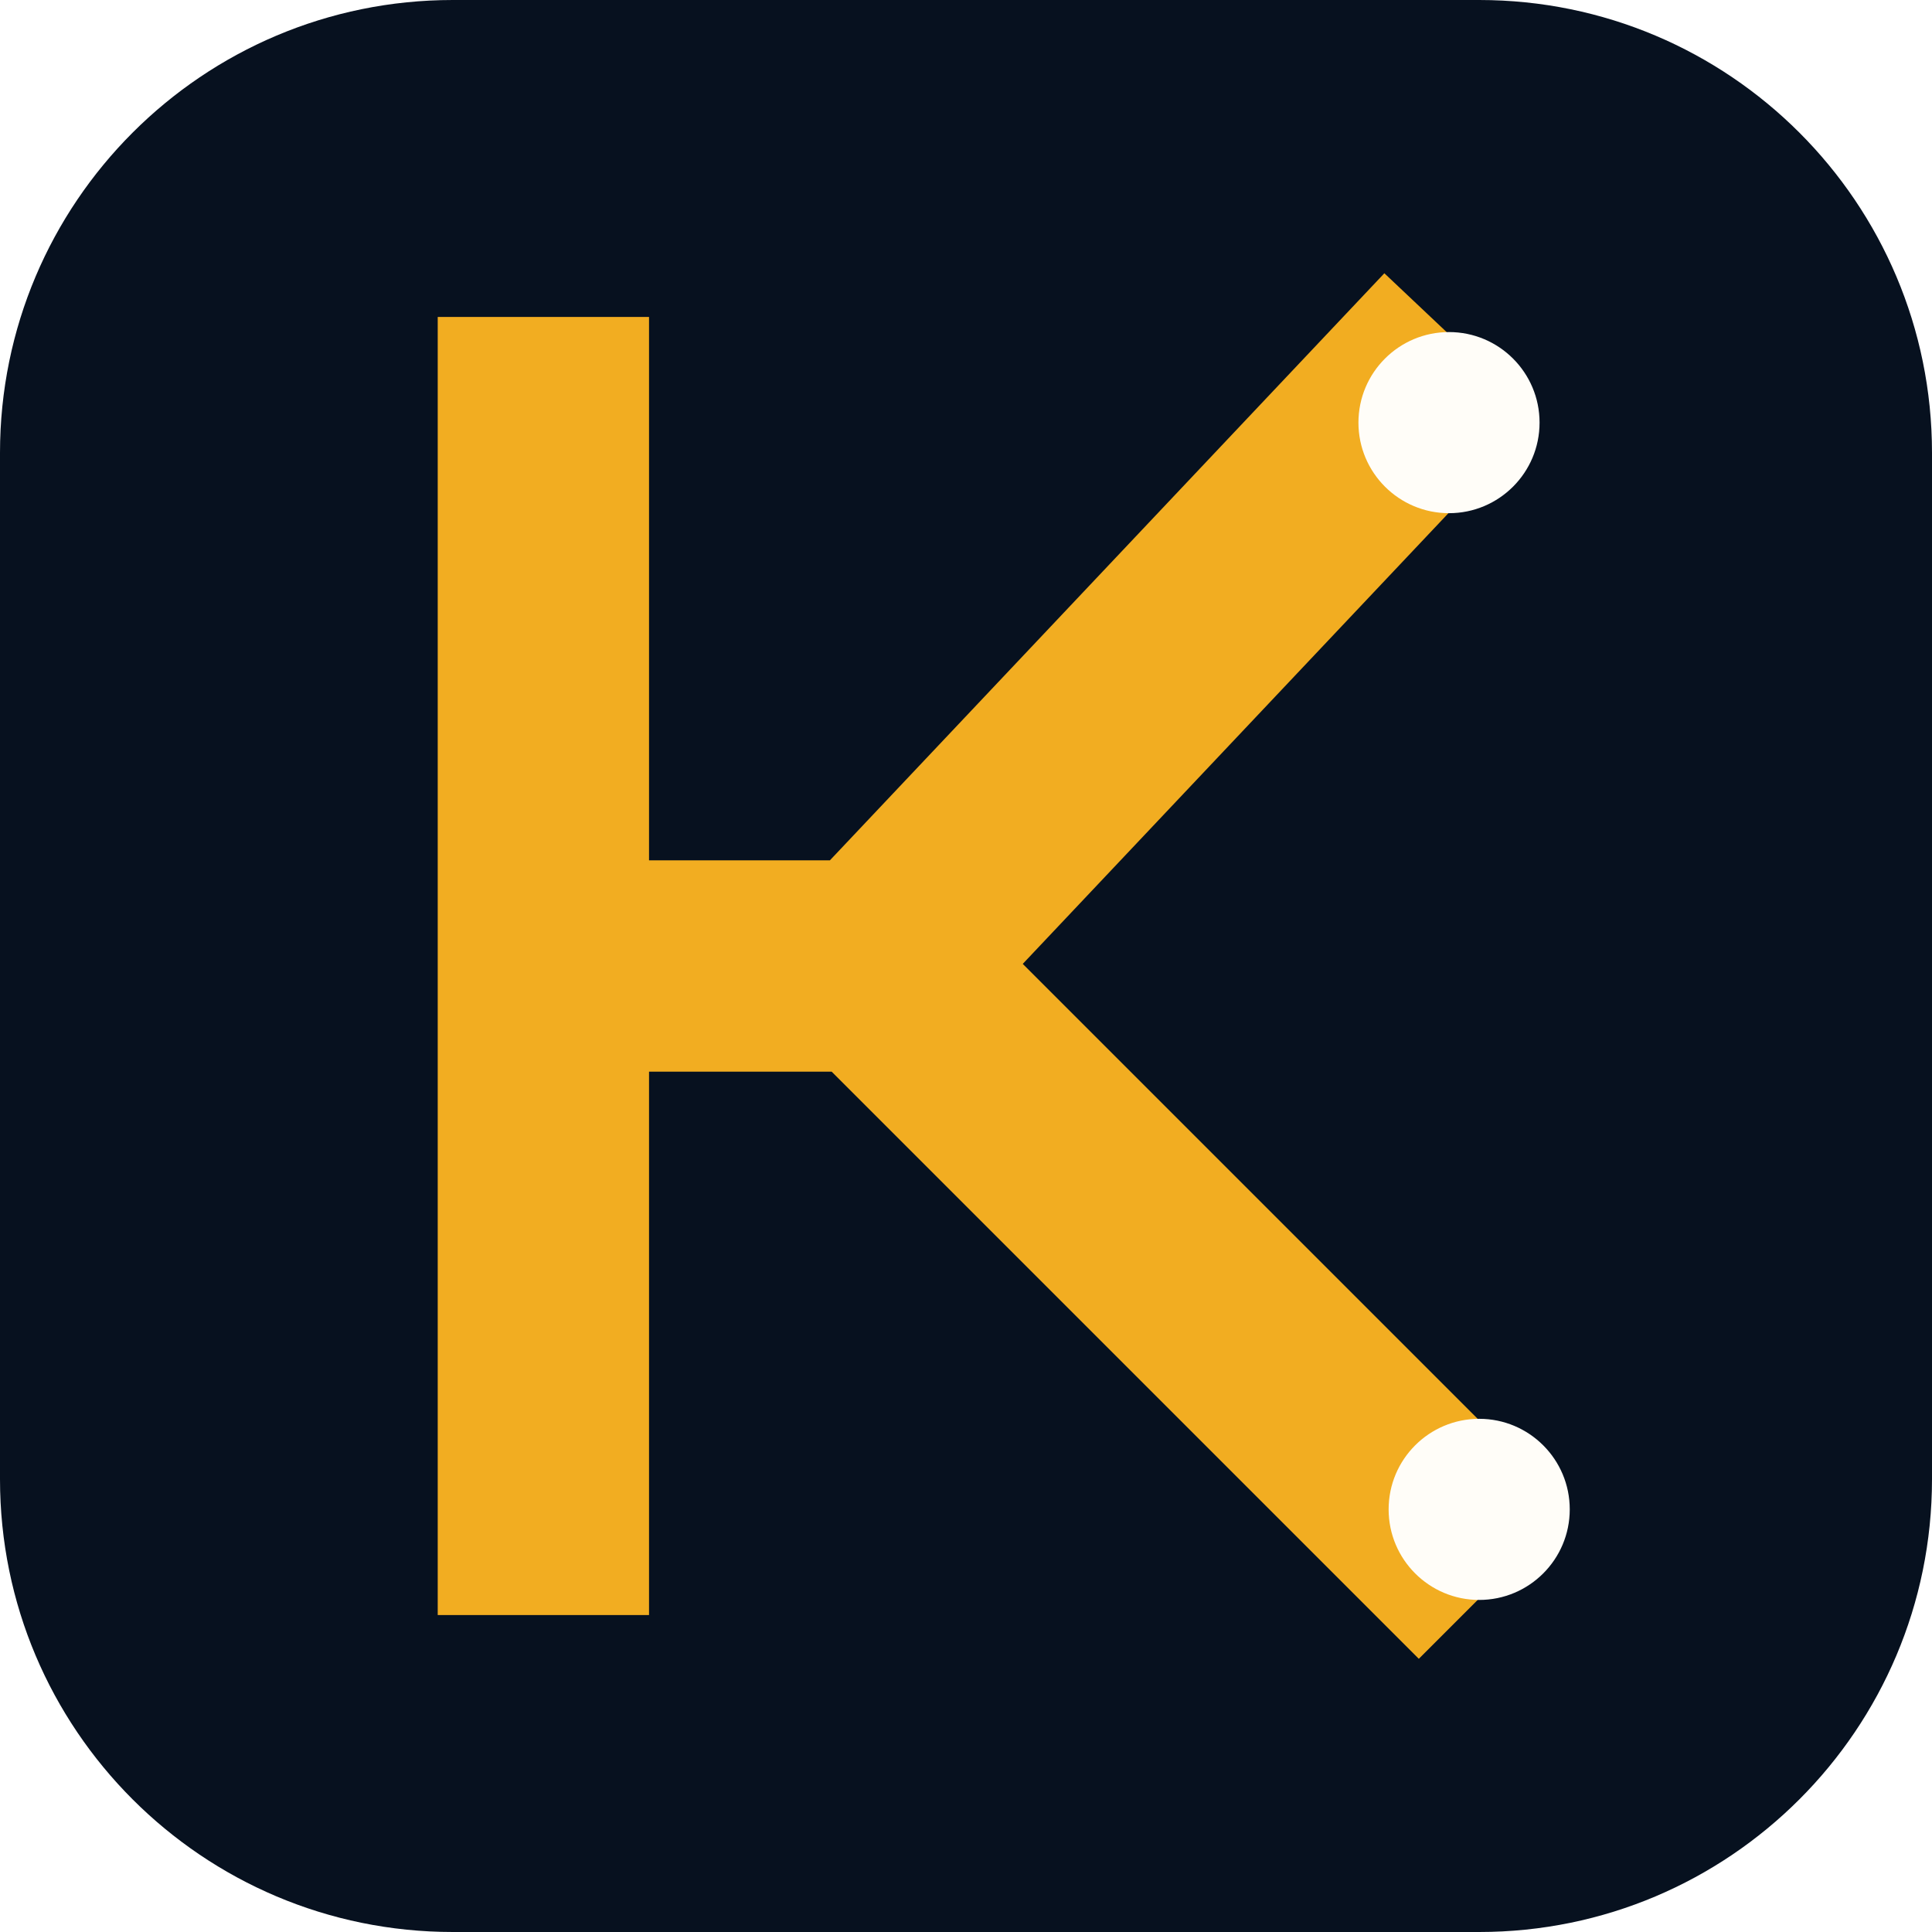
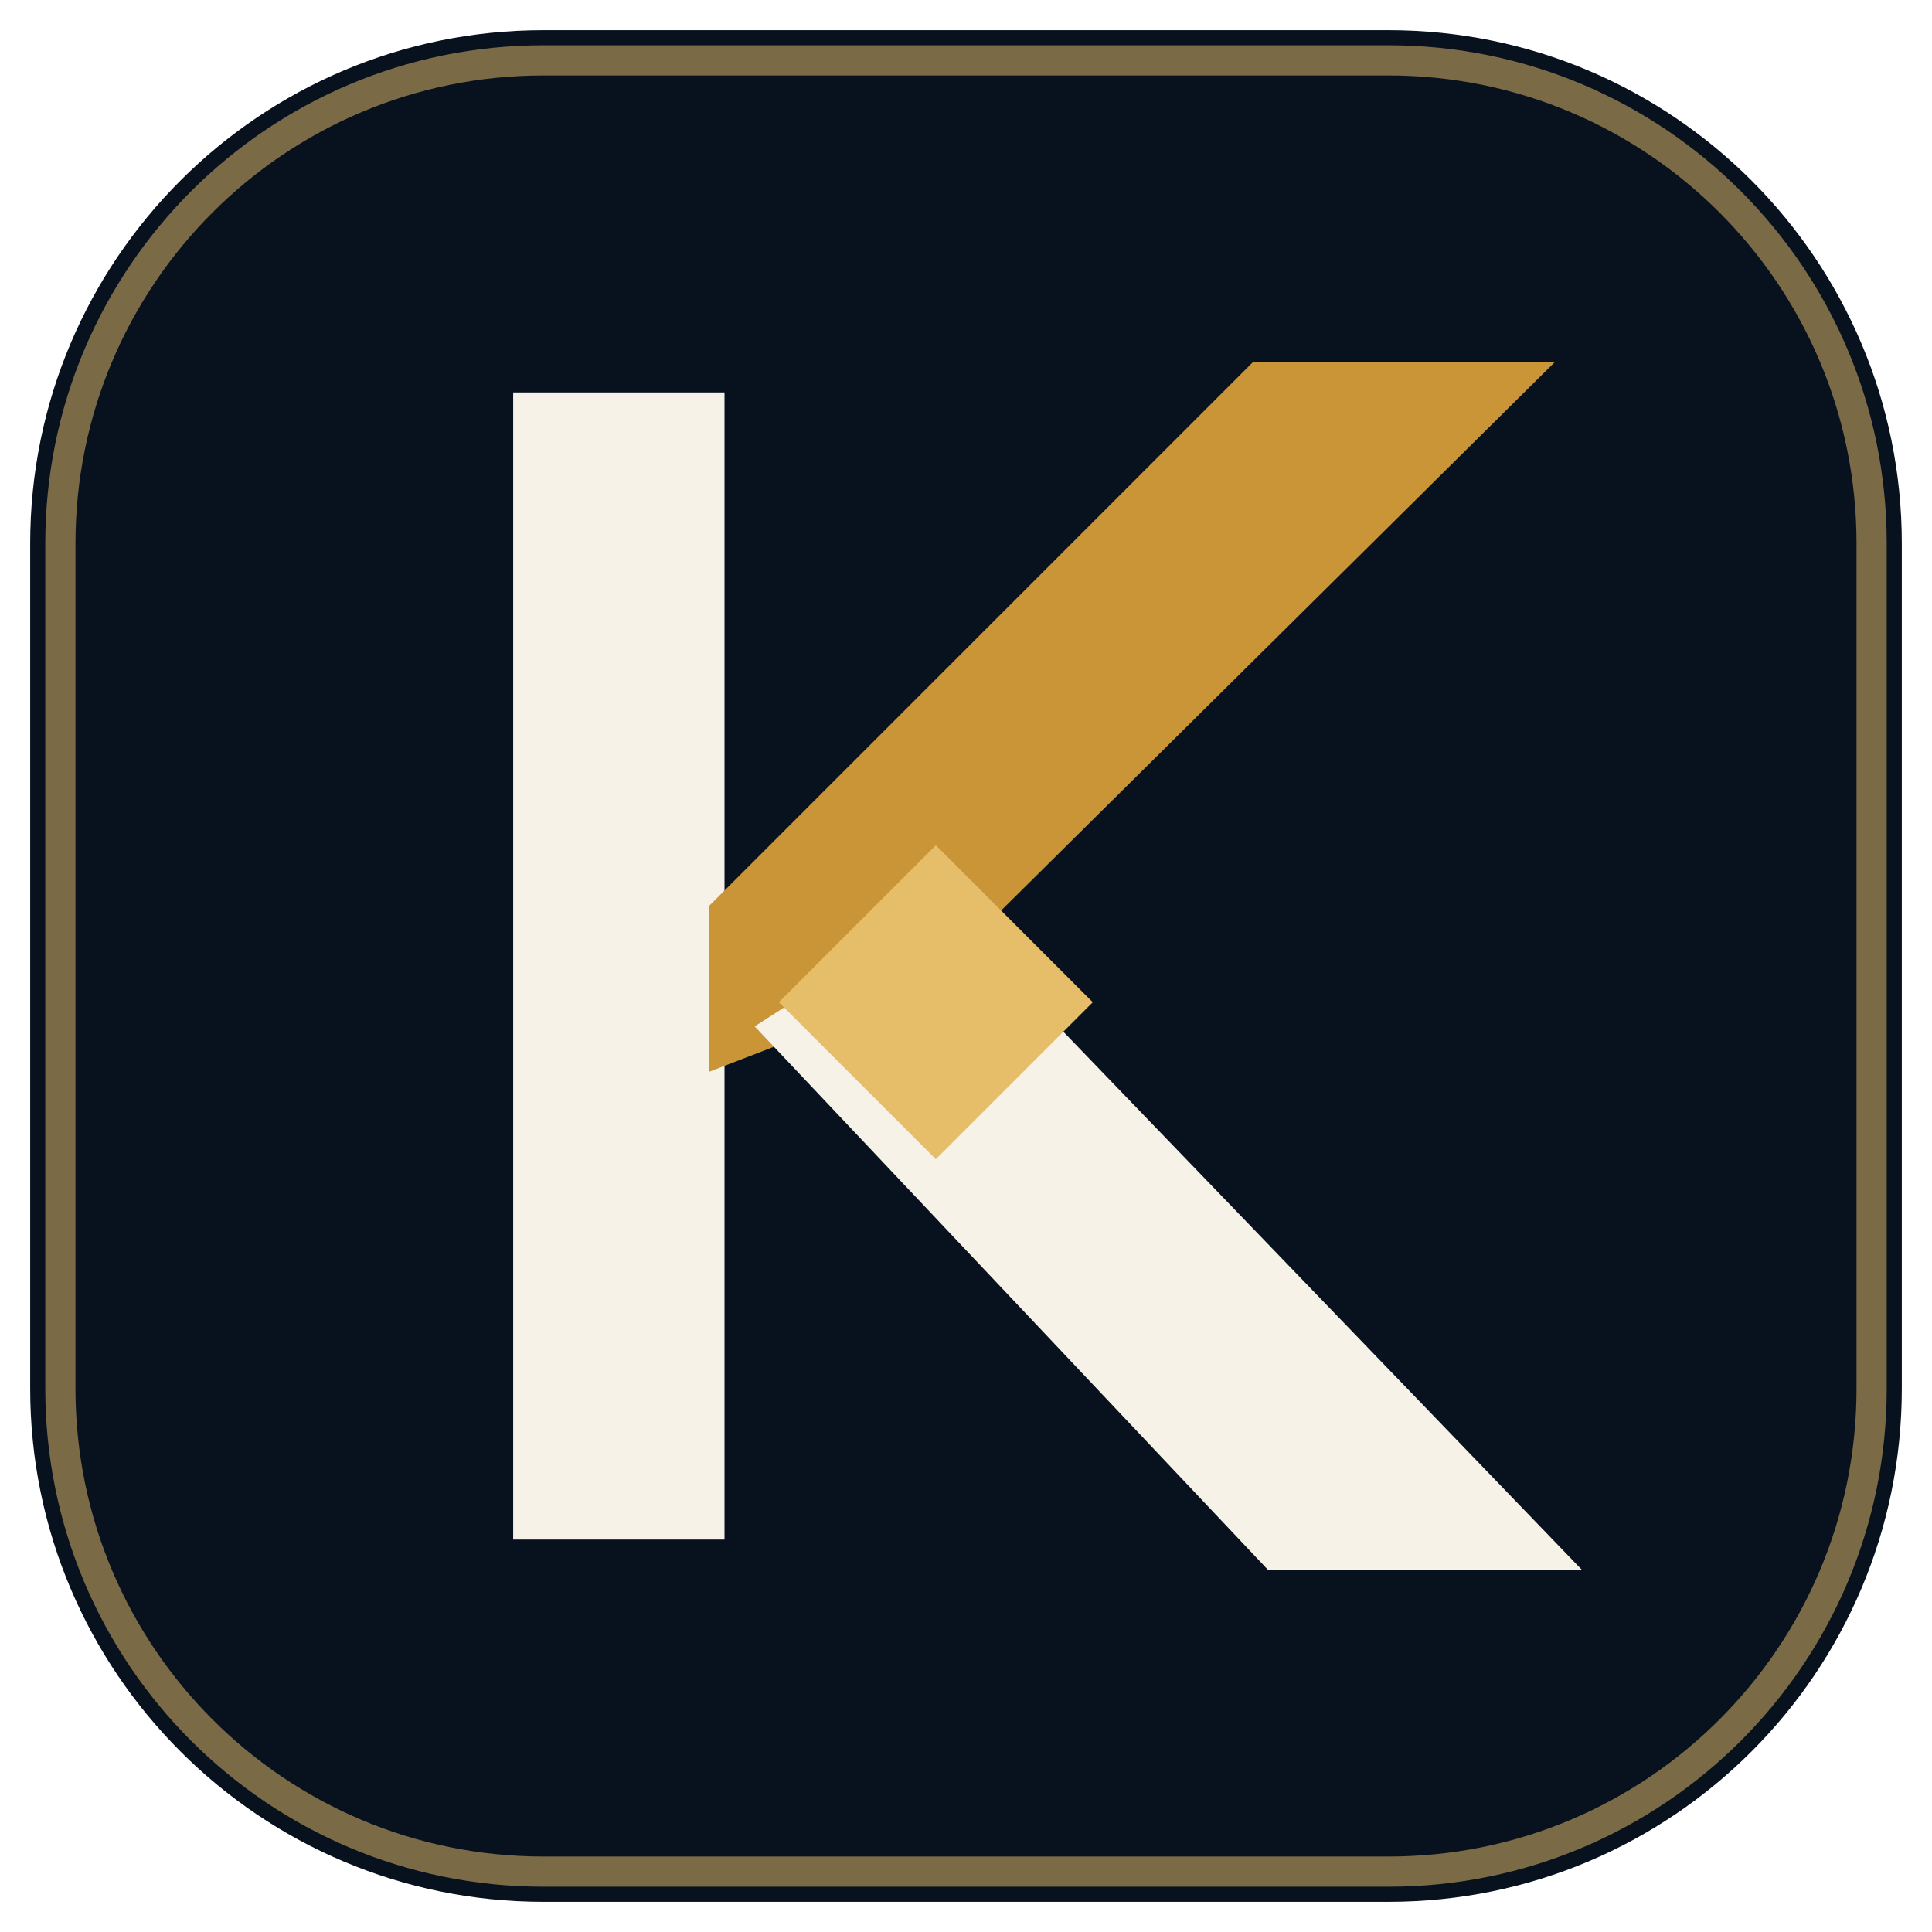
<svg xmlns="http://www.w3.org/2000/svg" viewBox="0 0 64 64">
-   <rect width="64" height="64" rx="15" fill="#07111f" />
-   <path d="M18 14v36M20 32h9l17-18M29 32l18 18" fill="none" stroke="#f2ad21" stroke-width="7" stroke-linecap="square" />
-   <circle cx="48" cy="14" r="3" fill="#fffdf8" />
-   <circle cx="49" cy="50" r="3" fill="#fffdf8" />
+   <rect x="1" y="1" width="62" height="62" rx="17" fill="#08121f" />
+   <rect x="2" y="2" width="60" height="60" rx="16" fill="none" stroke="#d8b267" stroke-opacity=".55" />
+   <path d="M17 13h7v38h-7z" fill="#f7f2e8" />
+   <path d="m23.5 30 18-18h10L30.5 32.8 23.5 35.5z" fill="#c99537" />
+   <path d="m25 34 6.2-4 21.2 22H42z" fill="#f7f2e8" />
+   <path d="m31 28 5.2 5.2-5.2 5.2-5.2-5.2z" fill="#e6bd68" />
</svg>
